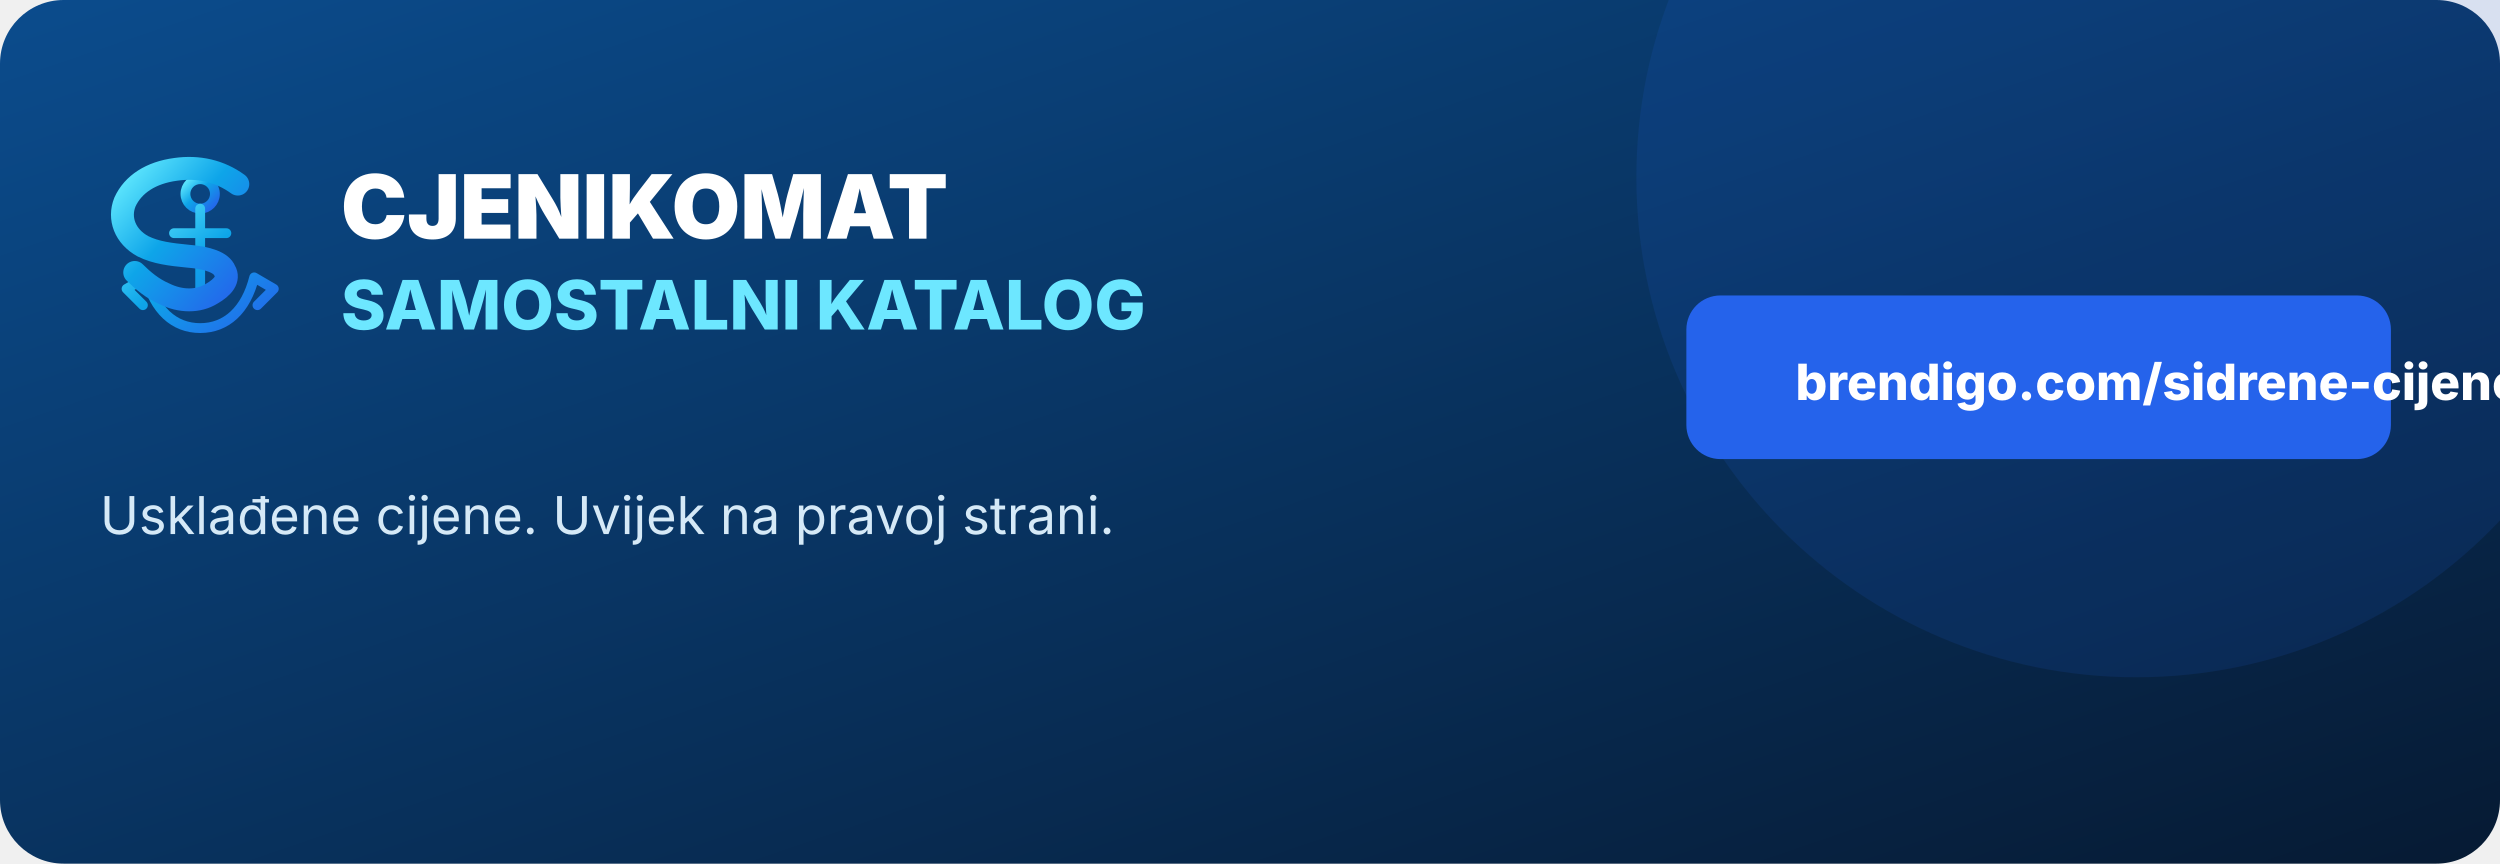
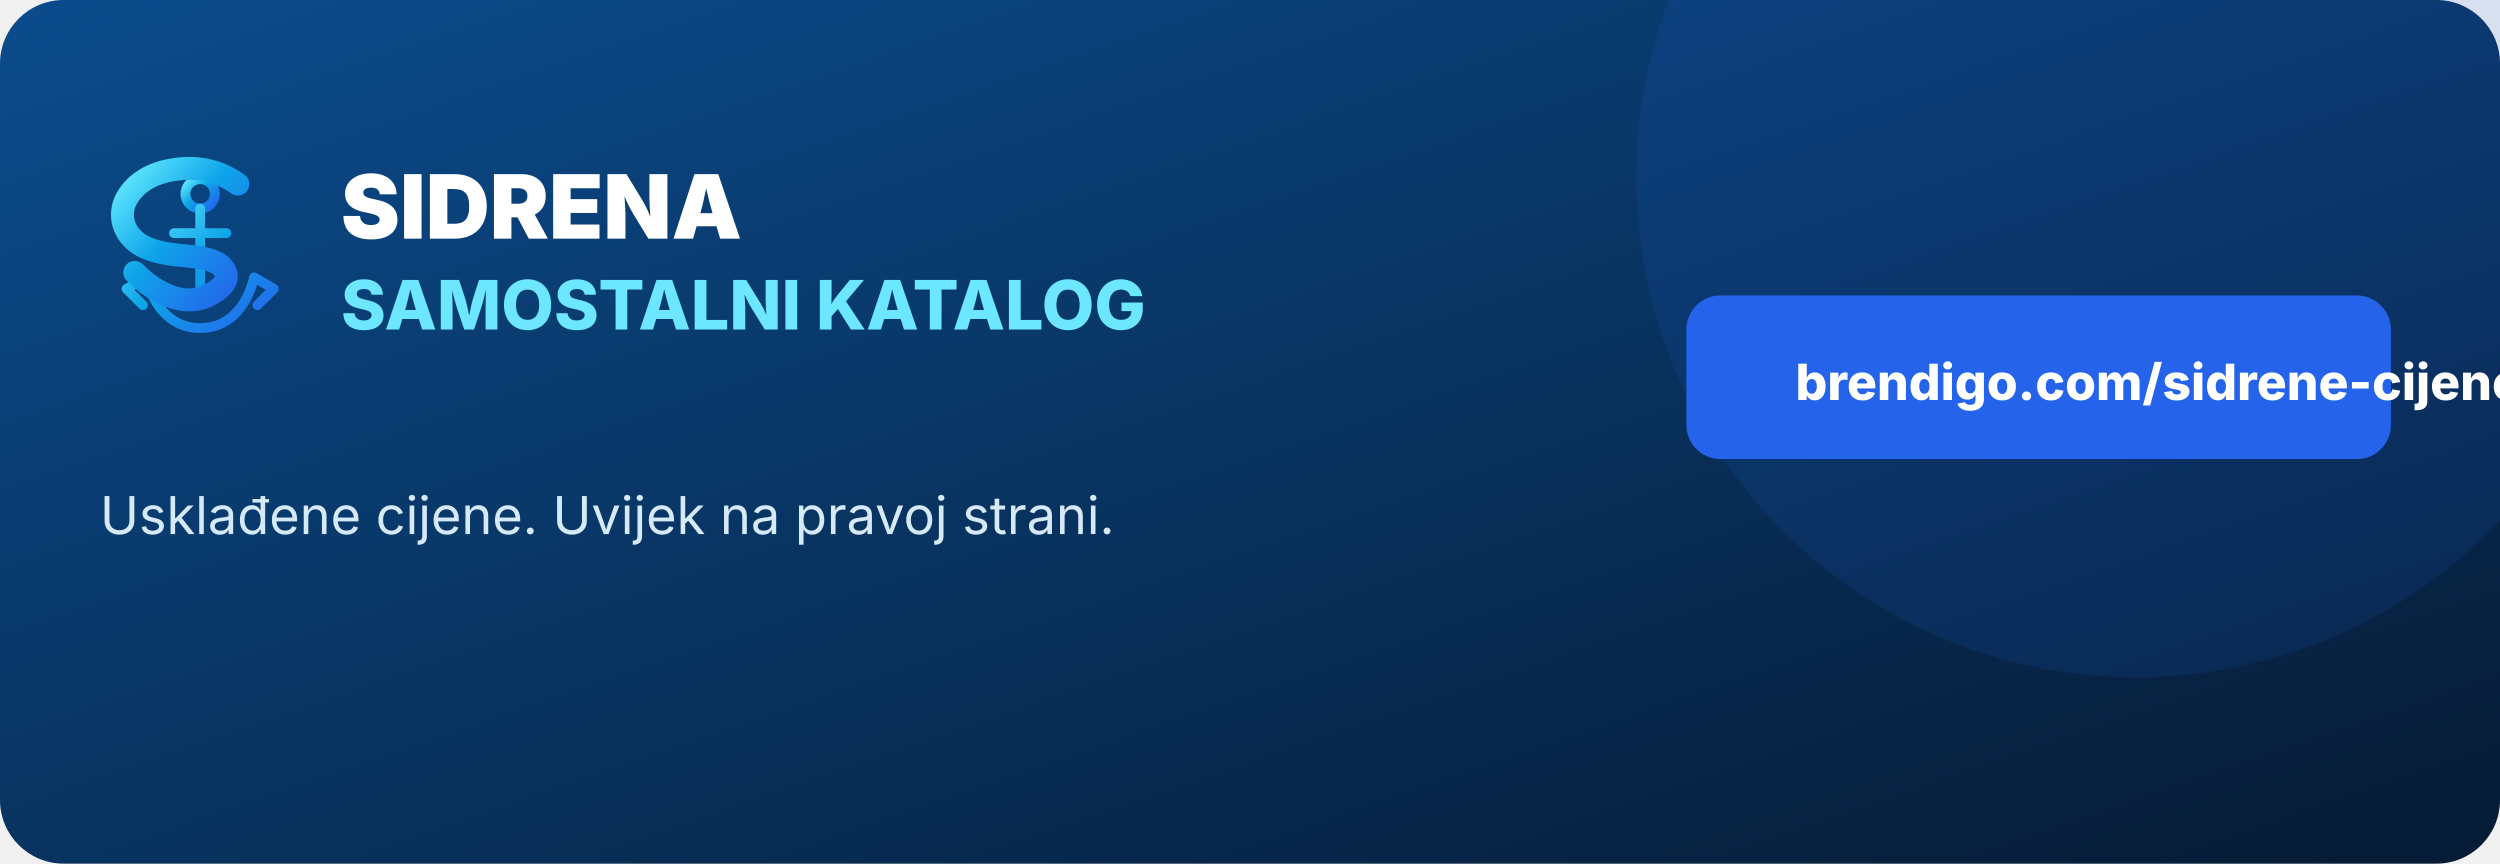
<svg xmlns="http://www.w3.org/2000/svg" viewBox="0 0 1100 380" role="img" aria-labelledby="t">
  <defs>
    <linearGradient id="n" x1="0" y1="0" x2="1" y2="1">
      <stop stop-color="#0B4C8D" />
      <stop offset="1" stop-color="#061A33" />
    </linearGradient>
    <linearGradient id="m" x1="0" y1="0" x2="1" y2="1">
      <stop stop-color="#65ECFF" />
      <stop offset=".45" stop-color="#0EA5E9" />
      <stop offset="1" stop-color="#2563EB" />
    </linearGradient>
  </defs>
  <rect width="1100" height="380" rx="28" fill="url(#n)" />
  <circle cx="940" cy="78" r="220" fill="#2563EB" opacity=".12" />
  <g transform="translate(42 63) scale(.72)">
    <g fill="none" stroke="url(#m)" stroke-linecap="round" stroke-linejoin="round">
      <circle cx="64" cy="31" r="9" stroke-width="6" />
      <path d="M64 40v52M48 55h32M31 82c5 20 17 31 33 31s28-11 33-31M31 82l-12 7 10 10m68-17 12 7-10 10" stroke-width="6" />
      <path d="M87 25c-11-8-24-11-38-9-15 2-26 9-31 20-4 10 0 21 11 27 8 4 17 5 27 6 13 1 21 4 23 9 3 5-1 10-8 14-8 5-19 5-29 0-7-3-13-8-18-13" stroke-width="14" />
    </g>
  </g>
-   <text x="150" y="105" fill="#fff" font-family="Inter,Segoe UI,Arial,sans-serif" font-size="39" font-weight="850">CJENIKOMAT</text>
+   <text x="150" y="105" fill="#fff" font-family="Inter,Segoe UI,Arial,sans-serif" font-size="39" font-weight="850">SIDRENA</text>
  <text x="150" y="145" fill="#6DE7FF" font-family="Inter,Segoe UI,Arial,sans-serif" font-size="30" font-weight="800">SAMOSTALNI KATALOG</text>
  <text x="44" y="235" fill="#D5E9F7" font-family="Inter,Segoe UI,Arial,sans-serif" font-size="23">Usklađene cijene. Uvijek na pravoj strani.</text>
  <rect x="742" y="130" width="310" height="72" rx="15" fill="#2563EB" />
  <text x="790" y="176" fill="#fff" font-family="Inter,Segoe UI,Arial,sans-serif" font-size="22" font-weight="800">brendigo.com/sidrene-cijene</text>
</svg>
